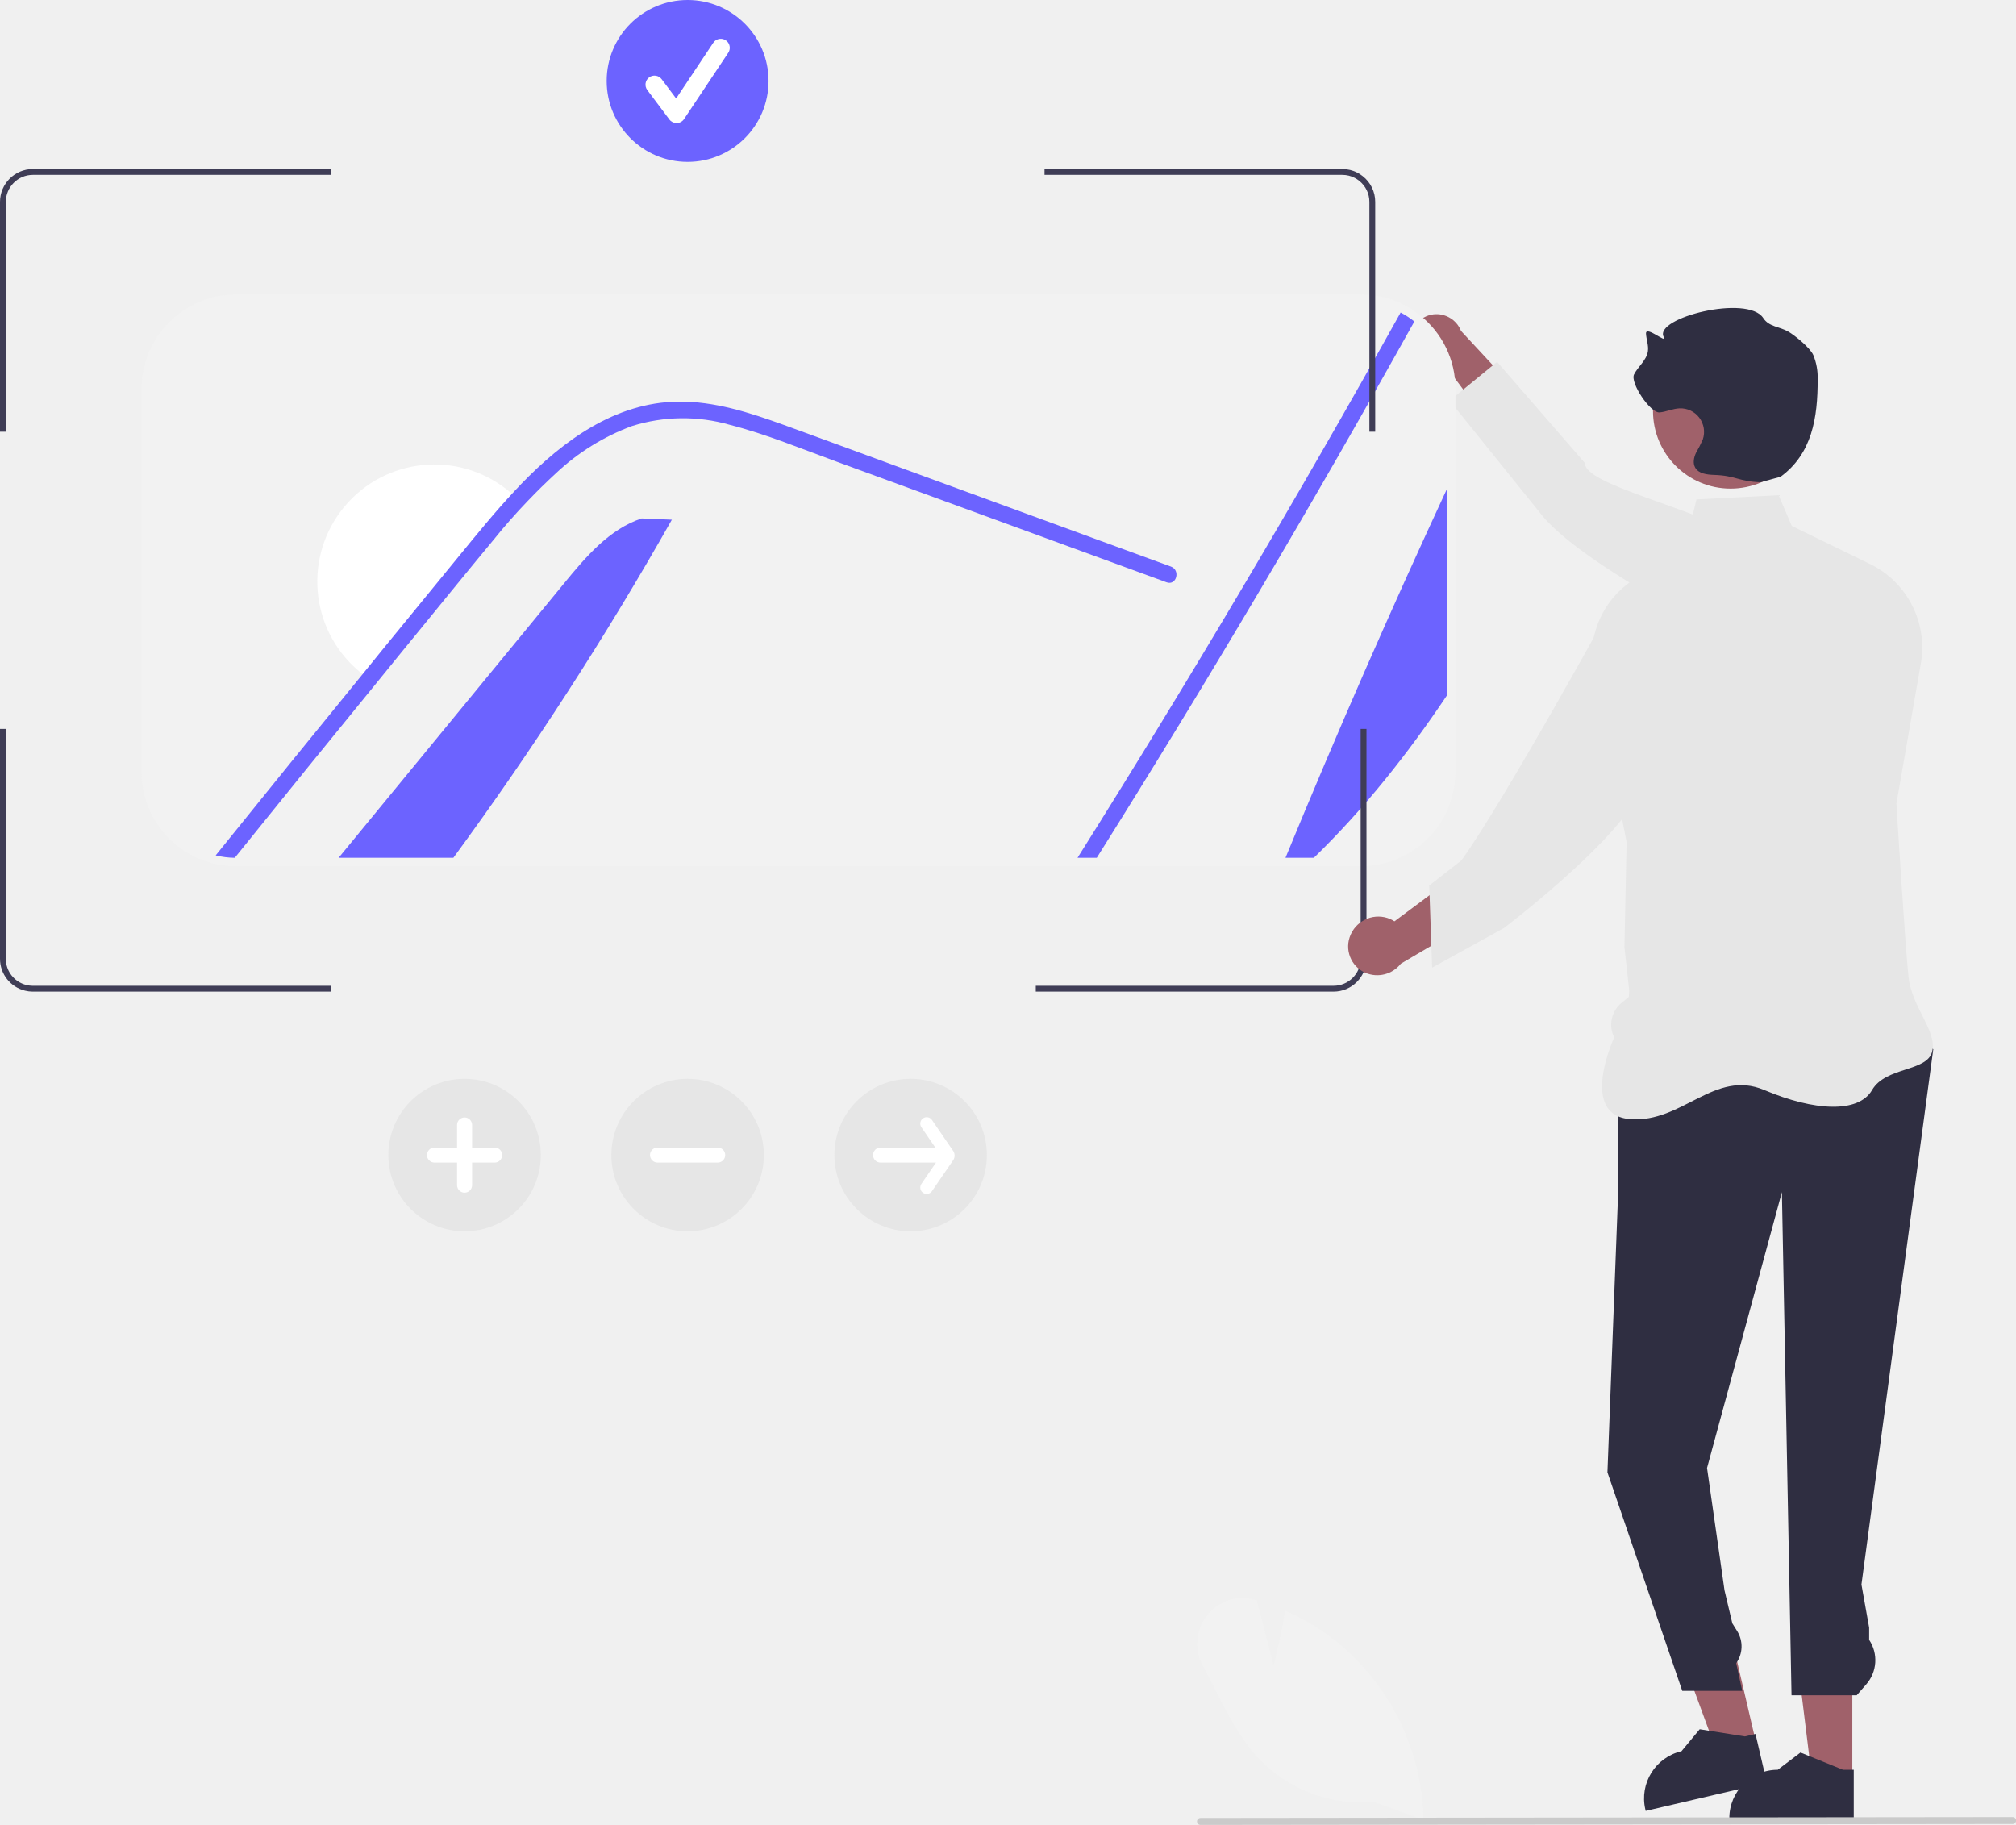
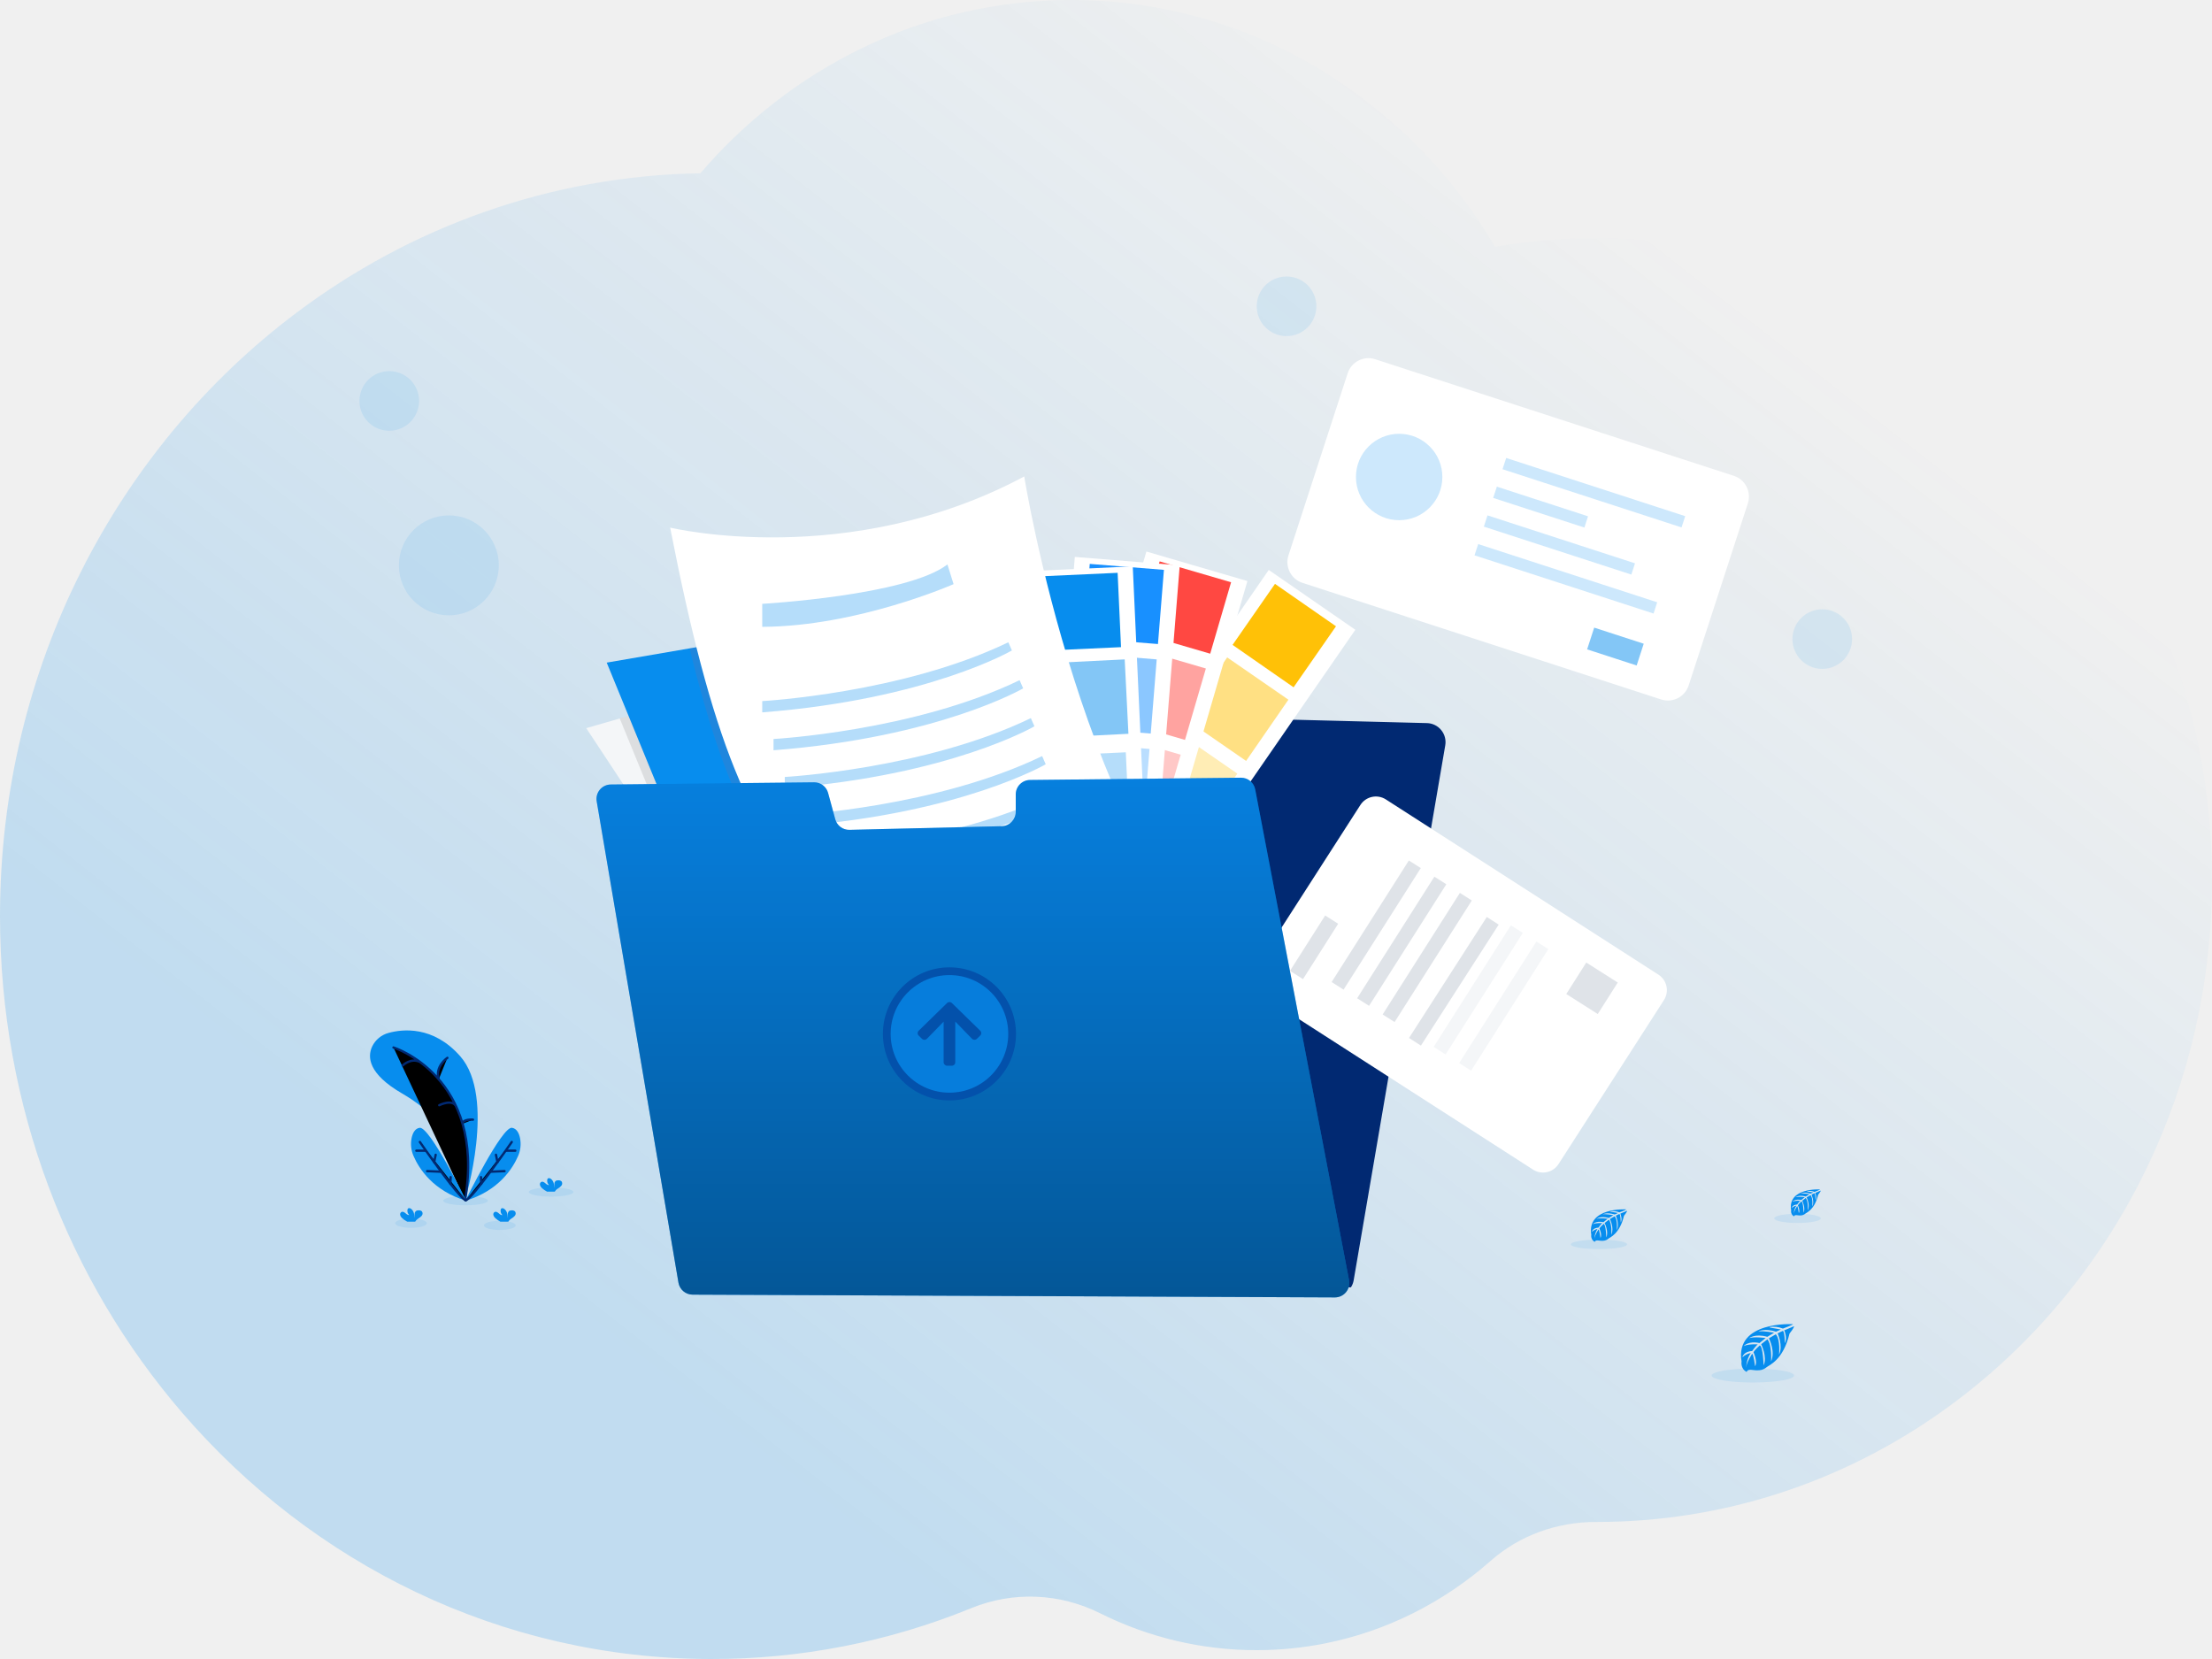
- <svg xmlns="http://www.w3.org/2000/svg" data-name="Layer 1" width="691.927" height="626.302" viewBox="0 0 691.927 626.302">
-   <path d="M738.499,254.675a9.097,9.097,0,0,0,10.058,7.735,8.728,8.728,0,0,0,1.41-.307l18.96,25.45,16.299-5.077-29.742-32.055a9.072,9.072,0,0,0-9.502-5.69,8.682,8.682,0,0,0-7.516,9.709Q738.481,254.557,738.499,254.675Z" transform="translate(-254.0365 -136.8489)" fill="#a0616a" />
-   <path d="M872.383,368.342s-70.797-33.041-88.706-54.145l-32.091-39.845,16.275-13.314,30.164,34.744c-.275,7.3,35.378,14.785,54.544,25.426Z" transform="translate(-254.0365 -136.8489)" fill="#e6e6e6" />
-   <polygon points="635.752 610.051 621.866 610.05 615.26 556.486 635.755 556.487 635.752 610.051" fill="#a0616a" />
-   <path d="M890.278,761.386l-42.703-.002v-.54a16.622,16.622,0,0,1,16.621-16.621h.001l7.8-5.918,14.554,5.919,3.728 0Z" transform="translate(-254.0365 -136.8489)" fill="#2f2e41" />
-   <polygon points="602.646 597.799 589.123 600.953 570.519 550.292 590.478 545.636 602.646 597.799" fill="#a0616a" />
-   <path d="M860.451,748.644l-41.587,9.702-.123-.526a16.622,16.622,0,0,1,12.41-19.963l.001-0,6.252-7.535L852.922,732.778l3.63-.847Z" transform="translate(-254.0365 -136.8489)" fill="#2f2e41" />
-   <path d="M721.144,434.121H334.612a31.925,31.925,0,0,1-7.237-.917,32.309,32.309,0,0,1-24.761-31.512V270.311A32.45,32.45,0,0,1,335.043,237.911H721.144a32.009,32.009,0,0,1,14.944,3.658,31.058,31.058,0,0,1,5.182,3.381,32.071,32.071,0,0,1,12.303,25.36v131.382A32.465,32.465,0,0,1,721.144,434.121Z" transform="translate(-254.0365 -136.8489)" fill="#f2f2f2" />
-   <path d="M695.235,431.249q26.325-63.982,55.465-126.699v70.89c-13.471,20.106-28.408,38.978-45.728,55.81Z" transform="translate(-254.0365 -136.8489)" fill="#6c63ff" />
-   <path d="M739.469,247.189q-52.09,93.452-109.006,184.06h-6.606Q681.721,339.219,734.759,244.115A28.233,28.233,0,0,1,739.469,247.189Z" transform="translate(-254.0365 -136.8489)" fill="#6c63ff" />
-   <path d="M484.635,315.206a1171.096,1171.096,0,0,1-74.997,116.043H370.258q38.691-47.135,77.439-94.27c7.411-9.048,15.453-18.527,26.569-22.203Z" transform="translate(-254.0365 -136.8489)" fill="#6c63ff" />
-   <path d="M432.301,308.772c-4.108,4.28-8.043,8.732-11.748,13.356-8.158,9.823-16.2,19.733-24.271,29.614-5.027,6.147-10.053,12.294-15.022,18.44a36.683,36.683,0,0,1-4.481-3.389,40.192,40.192,0,0,1,51.358-61.813A37.046,37.046,0,0,1,432.301,308.772Z" transform="translate(-254.0365 -136.8489)" fill="#fff" />
-   <path d="M654.419,336.691,578.934,309.088,541.45,295.387c-12.207-4.452-24.386-9.536-36.996-12.753a58.324,58.324,0,0,0-33.492.431,77.001,77.001,0,0,0-26.11,16.2q-4.998,4.61-9.68,9.507c-4.108,4.28-8.043,8.732-11.748,13.356-8.158,9.823-16.2,19.733-24.271,29.614-5.027,6.147-10.053,12.294-15.022,18.44Q359.228,400.644,334.612,431.249a28.786,28.786,0,0,1-6.549-.833q25.679-31.883,51.587-63.622c1.982-2.47,4.021-4.969,6.032-7.439q12.624-15.467,25.277-30.906c6.52-7.956,12.983-15.97,20.049-23.467.632-.689,1.264-1.35,1.924-2.039,14.333-14.821,32.228-27.919,53.655-28.264,12.61-.201,24.788,3.792,36.508,8.014,12.61,4.567,25.191,9.22,37.8,13.845l76.002,27.804,19.015,6.951C659.273,332.498,657.837,337.955,654.419,336.691Z" transform="translate(-254.0365 -136.8489)" fill="#6c63ff" />
-   <path d="M256.036,285.016V206.141a9.296,9.296,0,0,1,9.29-9.28h102.21v-2h-102.21a11.298,11.298,0,0,0-11.29,11.28v78.875Z" transform="translate(-254.0365 -136.8489)" fill="#3f3d56" />
-   <path d="M263.131,474.91a9.257,9.257,0,0,1-7.095-9.028v-78.865h-2v78.865a11.248,11.248,0,0,0,8.621,10.971,11.115,11.115,0,0,0,2.52.319H367.536v-2H265.189A9.133,9.133,0,0,1,263.131,474.91Z" transform="translate(-254.0365 -136.8489)" fill="#3f3d56" />
-   <path d="M721.036,387.016v78.865a9.301,9.301,0,0,1-9.29,9.29h-102.21v2h102.21a11.303,11.303,0,0,0,11.29-11.29v-78.865Z" transform="translate(-254.0365 -136.8489)" fill="#3f3d56" />
-   <path d="M719.028,197.91a8.86,8.86,0,0,1,1.481.968,9.185,9.185,0,0,1,3.528,7.264v78.875h2V206.141a11.165,11.165,0,0,0-4.283-8.829,10.813,10.813,0,0,0-1.804-1.177,11.144,11.144,0,0,0-5.203-1.273h-102.21v2h102.21A9.169,9.169,0,0,1,719.028,197.91Z" transform="translate(-254.0365 -136.8489)" fill="#3f3d56" />
-   <path d="M901.822,486.821l-86.402,4.331-6,29v25.831l-3.682,96.177,25.682,74.992h20.591l-2.091-9.5v0a9.913,9.913,0,0,0,.341-11.023l-1.652-2.641-2.689-11.336-6-42,25.697-94.669,3.303,172.669h22.369l3.281-3.747a12.569,12.569,0,0,0,.992-15.267l0,0v-4.187l-2.642-14.799,24.653-183.709Z" transform="translate(-254.0365 -136.8489)" fill="#2f2e41" />
-   <path d="M864.489,306.795l-28.185,1.443-3.202,13.358-20.468,15.664a31.248,31.248,0,0,0-11.67,30.842L812.31,425.819l-.738,36.124,1.637,14.793-.124,2.239-2.506,2.051a9.701,9.701,0,0,0-2.527,11.856l0,0s-12.351,26.703,5.52,28.061,28.925-17.224,46-10,32.319,8.071,37,0,18.922-6.19,20.635-13.241-6.958-15.032-8.123-25.541-4.165-59.509-4.165-59.509l8.39-48.107a31.868,31.868,0,0,0-17.444-34.127l-26.861-13.077Z" transform="translate(-254.0365 -136.8489)" fill="#e6e6e6" />
-   <path d="M717.704,457.416a10.35,10.35,0,0,1,13.485-5.155,9.929,9.929,0,0,1,1.437.794l28.961-21.566L777.7,442.335l-42.867,25.253a10.322,10.322,0,0,1-12.212,3.107,9.878,9.878,0,0,1-5.03-13.032Q717.646,457.538,717.704,457.416Z" transform="translate(-254.0365 -136.8489)" fill="#a0616a" />
-   <path d="M807.689,343.683s-37.542,68.359-52.08,88.465l-11.036,8.62,1,28.175L770.234,455.334s49.765-37.696,48.339-53.391S807.689,343.683,807.689,343.683Z" transform="translate(-254.0365 -136.8489)" fill="#e6e6e6" />
-   <circle cx="593.969" cy="141.057" r="26.632" fill="#a0616a" />
-   <path d="M858.296,302.355c-7.642-.251-8.337-2.269-15.979-2.52-2.433-.08-5.305-.413-6.481-2.545-.838-1.518-.452-3.43.285-4.999a45.656,45.656,0,0,0,2.354-4.631,8.089,8.089,0,0,0-8.015-10.664c-2.326.101-4.51,1.194-6.829,1.394-3.181.274-10.214-10.228-8.75-13.064,1.425-2.761,4.294-4.845,4.745-7.919.295-2.011-.535-4.009-.649-6.038-.168-3.009,7.459,3.776,6.062,1.105-3.427-6.551,28.863-14.671,34.179-6.466,1.987,3.067,5.528,2.857,8.683,4.699,2.068,1.207,7.291,5.371,8.479,7.967a20.208,20.208,0,0,1,1.512,8.361c.048,13.314-1.981,25.561-12.72,33.431" transform="translate(-254.0365 -136.8489)" fill="#2f2e41" />
-   <path d="M725.525,755.253A48.675,48.675,0,0,1,686.266,740.608c-6.591-6.949-11.113-15.892-15.487-24.542-1.273-2.517-2.589-5.12-3.928-7.614a15.534,15.534,0,0,1,1.612-17.332,15.272,15.272,0,0,1,16.303-5.209l.638.184,5.744,22.414c.857-3.343,2.696-10.876,3.858-18.256l.098-.618.572.255a78.132,78.132,0,0,1,16.786,10.115A80.529,80.529,0,0,1,742.574,760.649l.015.697Z" transform="translate(-254.0365 -136.8489)" fill="#f2f2f2" />
-   <path d="M944.773,762.844l-278.75.307a1.191,1.191,0,0,1,0-2.381l278.75-.307a1.191,1.191,0,1,1,0,2.381Z" transform="translate(-254.0365 -136.8489)" fill="#cacaca" />
-   <path d="M413.489,559.43a26.164,26.164,0,1,1,26.164-26.164A26.164,26.164,0,0,1,413.489,559.43Z" transform="translate(-254.0365 -136.8489)" fill="#e6e6e6" />
-   <path d="M423.813,530.685H416.07v-7.743a2.581,2.581,0,0,0-5.162,0V530.685h-7.743a2.581,2.581,0,0,0,0,5.162h7.743v7.743a2.581,2.581,0,0,0,5.162,0v-7.743h7.743a2.581,2.581,0,1,0,0-5.162Z" transform="translate(-254.0365 -136.8489)" fill="#fff" />
-   <path d="M490.036,559.43a26.164,26.164,0,1,1,26.164-26.164A26.164,26.164,0,0,1,490.036,559.43Z" transform="translate(-254.0365 -136.8489)" fill="#e6e6e6" />
-   <path d="M500.36,530.685H479.713a2.581,2.581,0,0,0,0,5.162H500.36a2.581,2.581,0,1,0,0-5.162Z" transform="translate(-254.0365 -136.8489)" fill="#fff" />
-   <path d="M566.584,559.43a26.164,26.164,0,1,1,26.164-26.164A26.164,26.164,0,0,1,566.584,559.43Z" transform="translate(-254.0365 -136.8489)" fill="#e6e6e6" />
-   <path d="M581.303,532.023l-7.417-10.826a2.2,2.2,0,0,0-3.629,2.487l4.797,7.002H556.26a2.581,2.581,0,1,0,0,5.162h19.029l-5.033,7.346a2.2,2.2,0,0,0,3.629,2.487l7.417-10.826a2.903,2.903,0,0,0,0-2.83Z" transform="translate(-254.0365 -136.8489)" fill="#fff" />
-   <circle cx="236" cy="27.78" r="27.78" fill="#6c63ff" />
-   <path d="M486.247,179.087a3.089,3.089,0,0,1-2.472-1.236l-7.579-10.105a3.09,3.09,0,1,1,4.944-3.708l4.958,6.611,12.735-19.102a3.09,3.09,0,1,1,5.142,3.428L488.818,177.711a3.091,3.091,0,0,1-2.485,1.375C486.304,179.087,486.275,179.087,486.247,179.087Z" transform="translate(-254.0365 -136.8489)" fill="#fff" />
+ <svg xmlns="http://www.w3.org/2000/svg" width="100%" height="100%" viewBox="0 0 480 360">
+   <defs>
+     <linearGradient id="BG" x1="19.496%" x2="77.479%" y1="71.822%" y2="16.69%">
+       <stop offset="0%" stop-color="#078DEE" />
+       <stop offset="100%" stop-color="#078DEE" stop-opacity="0" />
+     </linearGradient>
+   </defs>
+   <path fill="url(#BG)" fill-rule="nonzero" d="M0 198.78c0 41.458 14.945 79.236 39.539 107.786 28.214 32.765 69.128 53.365 114.734 53.434a148.44 148.44 0 0056.495-11.036c9.051-3.699 19.182-3.274 27.948 1.107a75.779 75.779 0 0033.957 8.01c5.023 0 9.942-.494 14.7-1.433 13.58-2.67 25.94-8.99 36.09-17.94 6.378-5.627 14.547-8.456 22.897-8.446h.142c27.589 0 53.215-8.732 74.492-23.696 19.021-13.36 34.554-31.696 44.904-53.224C474.92 234.58 480 213.388 480 190.958c0-76.93-59.774-139.305-133.498-139.305-7.516 0-14.88.663-22.063 1.899C305.418 21.42 271.355 0 232.499 0a103.651 103.651 0 00-45.88 10.661c-13.24 6.487-25.011 15.705-34.64 26.939-32.698.544-62.931 11.69-87.676 30.291C25.351 97.155 0 144.882 0 198.781z" opacity="0.2" />
+   <defs>
+     <linearGradient id="linearGradient-2" x1="30.113%" x2="30.113%" y1="0%" y2="100%">
+       <stop offset="0%" stop-opacity="0" />
+       <stop offset="100%" />
+     </linearGradient>
+   </defs>
+   <path fill="#FF4842" fill-rule="nonzero" d="M293.006 206.192c-2.248 2.672-4.676 2.628-6.123 2.251l.054-1.384s5.979-2.733 5.827-2.159c-.057.215.057.733.242 1.292zM309.393 209.217c-3.818 2.206-6.058-.38-6.578-1.112.32-.84.801-2.204.703-2.592-.144-.577 5.827 2.155 5.827 2.155l.048 1.549zM305.303 187.204s3.632-2.093 4.425-1.151c.792.942-4.425 1.151-4.425 1.151zM307.497 188.355s-.598.299.721.681c1.318.383-.721-.681-.721-.681zM285.532 182.599c-.123.036 3.022 2.123 5.862.395-.012 0-5.154-.61-5.862-.395zM291.239 186.591s-.861 1.692-2.625 1.943c-1.764.251 2.625-1.943 2.625-1.943zM302.785 190.262s4.138 6.578 3.346 8.129c-.793 1.552-3.346-8.129-3.346-8.129zM294.62 216.416c0 .368 0 .712-.036.996-.107 1.33-3.381.828-3.381.828-2.99.416-4.066-1.019-4.422-2.392a5.444 5.444 0 01-.164-1.363 5.606 5.606 0 01.054-.819v-.272a1.998 1.998 0 011.859.379c1.331 1.08 3.095.252 3.095.252s1.294.107 1.793.538c.281.242.745-.341 1.098-.897.021.359.054 1.007.074 1.701.024.356.03.714.03 1.049z" opacity="0.05" />
+   <path fill="#FF4842" fill-rule="nonzero" d="M289.37 216.339s-.897.879-2.589-.479a5.444 5.444 0 01-.164-1.363c.864.658 2.466 1.842 2.753 1.842zM294.62 216.416a.67.67 0 01-.519.132.672.672 0 01-.452-.287c.348-.266.669-.566.956-.897.009.359.015.717.015 1.052zM301.637 217.032c0 .371 0 .715.033.996.108 1.333 3.382.828 3.382.828 2.989.419 4.066-1.017 4.421-2.392a5.728 5.728 0 00.111-2.182v-.272a2.024 2.024 0 00-1.862.379c-1.331 1.08-3.092.251-3.092.251s-1.294.111-1.794.542c-.281.242-.744-.341-1.094-.897a61.426 61.426 0 00-.078 1.701c-.024.35-.03.708-.027 1.046z" opacity="0.05" />
+   <path fill="#FF4842" fill-rule="nonzero" d="M306.887 216.949s.897.879 2.587-.479c.112-.444.169-.901.167-1.36-.867.655-2.47 1.839-2.754 1.839zM301.637 217.032a.67.67 0 00.969-.155 6.35 6.35 0 01-.957-.897c-.009.356-.014.714-.012 1.052zM319.614 106.269c.063-.138.123-.275.18-.41.057-.134.077-.209.11-.317-.11.237-.206.48-.29.727z" opacity="0.05" />
+   <path fill="#012972" fill-rule="nonzero" d="M157.592 279.461a4.114 4.114 0 01-.917-3.131l13.196-107.979 1.094-8.97a4.142 4.142 0 014.078-3.635l38.654-.257a4.135 4.135 0 004.108-4.249l-.015-.409a4.14 4.14 0 014.135-4.279h40.619a4.134 4.134 0 014.098 4.682 4.137 4.137 0 003.995 4.682l39.01.996a4.13 4.13 0 013.97 4.831l-19.502 113.909-.368 2.152a4.042 4.042 0 01-.598 1.543l-135.557.114z" />
+   <path fill="#FFF" fill-rule="nonzero" d="M251.257 123.297L274.098 123.297 274.098 200.823 251.257 200.823z" transform="rotate(34.64 262.678 162.06)" />
+   <path fill="#FFC107" fill-rule="nonzero" d="M270.625 129.858L286.75 129.858 286.75 145.983 270.625 145.983z" transform="rotate(34.804 278.687 137.92)" />
+   <path fill="#FFC107" fill-rule="nonzero" d="M260.276 145.813L276.423 145.813 276.423 161.961 260.276 161.961z" opacity="0.5" transform="rotate(34.64 268.35 153.887)" />
+   <path fill="#FFC107" fill-rule="nonzero" d="M249.192 161.852L265.339 161.852 265.339 178 249.192 178z" opacity="0.3" transform="rotate(34.64 257.265 169.926)" />
+   <path fill="#FFF" fill-rule="nonzero" d="M237.473 121.334L260.314 121.334 260.314 198.568 237.473 198.568z" transform="rotate(16.29 248.893 159.951)" />
+   <path fill="#FF4842" fill-rule="nonzero" d="M249.053 123.762L265.201 123.762 265.201 139.909 249.053 139.909z" transform="rotate(16.29 257.127 131.835)" />
+   <path fill="#FF4842" fill-rule="nonzero" d="M243.584 142.474L259.732 142.474 259.732 158.621 243.584 158.621z" opacity="0.5" transform="rotate(16.29 251.658 150.547)" />
+   <path fill="#FF4842" fill-rule="nonzero" d="M238.116 161.183L254.264 161.183 254.264 177.33 238.116 177.33z" opacity="0.3" transform="rotate(16.29 246.19 169.256)" />
+   <path fill="#FFF" fill-rule="nonzero" d="M230.099 121.642L252.941 121.642 252.941 198.875 230.099 198.875z" transform="rotate(4.6 241.52 160.258)" />
+   <path fill="#1890FF" fill-rule="nonzero" d="M235.8 122.985L251.948 122.985 251.948 139.133 235.8 139.133z" transform="rotate(4.6 243.874 131.06)" />
+   <path fill="#1890FF" fill-rule="nonzero" d="M234.234 142.413L250.382 142.413 250.382 158.561 234.234 158.561z" opacity="0.5" transform="rotate(4.6 242.308 150.487)" />
+   <path fill="#1890FF" fill-rule="nonzero" d="M232.672 161.846L248.82 161.846 248.82 177.994 232.672 177.994z" opacity="0.3" transform="rotate(4.6 240.746 169.92)" />
+   <path fill="#FFF" fill-rule="nonzero" d="M224.737 123.385L247.578 123.385 247.578 200.618 224.737 200.618z" transform="rotate(-2.61 236.157 162.002)" />
+   <path fill="#078DEE" fill-rule="nonzero" d="M226.751 124.66L242.899 124.66 242.899 140.807 226.751 140.807z" transform="rotate(-2.61 234.825 132.734)" />
+   <path fill="#078DEE" fill-rule="nonzero" d="M228.306 143.479L244.473 143.479 244.473 159.647 228.306 159.647z" opacity="0.5" transform="rotate(-2.862 236.39 151.563)" />
+   <path fill="#078DEE" fill-rule="nonzero" d="M228.525 163.609L244.673 163.609 244.673 179.756 228.525 179.756z" opacity="0.3" transform="rotate(-2.61 236.599 171.683)" />
+   <path fill="#F4F6F8" fill-rule="nonzero" d="M232.679 225.726l-20.294 7.851-29.661 11.466c-1.121-2.093-2.771-4.921-4.813-8.297-7.026-11.642-18.65-29.75-29.001-45.665-11.66-17.938-21.696-33.075-21.696-33.075l7.265-2.093 59.346-17.23 38.854 87.043z" />
+   <path fill="#000" fill-rule="nonzero" d="M232.679 225.726l-20.294 7.851a152.535 152.535 0 01-34.484 3.169c-7.026-11.642-18.65-29.75-29-45.665l-14.42-35.18 59.343-17.218 38.855 87.043z" opacity="0.1" />
+   <path fill="#078DEE" fill-rule="nonzero" d="M247.777 220.841s-31.526 18.65-78.596 14.432l-37.525-91.486 17.984-3.091 62.168-10.677 35.279 89.043.69 1.779z" />
+   <path fill="#FF4842" fill-rule="nonzero" d="M247.075 219.074c-7.424.365-16.013.329-24.654-.702-9.351-1.101-18.757-3.367-26.82-7.523-6.742-3.471-12.506-7.247-17.532-11.776-13.074-11.759-21.164-28.579-28.429-58.365l62.168-10.677 35.267 89.043z" opacity="0.1" />
+   <path fill="#FFF" fill-rule="nonzero" d="M270.203 213.959s-23.239 4.55-46.894 1.749c-9.351-1.1-18.757-3.367-26.82-7.522-6.742-3.471-12.503-7.247-17.532-11.777-16.181-14.557-24.725-36.866-33.536-81.918 0 0 38.633 9.325 76.836-11.101-.012.015 12.865 80.373 47.946 110.569z" />
+   <path fill="#078DEE" fill-rule="nonzero" d="M165.405 131.03s31.416-1.776 40.187-8.548l1.331 4.276s-20.758 9.157-41.518 9.268v-4.996zM165.405 152.137s30.417-1.665 53.399-12.766l.777 1.776s-18.237 10.647-54.176 13.433v-2.443zM167.853 160.362s30.418-1.665 53.397-12.766l.777 1.776s-18.237 10.643-54.174 13.433v-2.443zM170.299 168.599s30.417-1.666 53.399-12.766l.774 1.775s-18.237 10.647-54.173 13.433v-2.442zM172.748 176.835s30.417-1.665 53.396-12.766l.777 1.776s-18.237 10.647-54.173 13.433v-2.443zM175.193 185.075s30.417-1.665 53.399-12.766l.774 1.776s-18.237 10.643-54.173 13.433v-2.443z" opacity="0.3" />
+   <path fill="#078DEE" fill-rule="nonzero" d="M389.069 287.344s-12.641-.762-11.152 8.097c0 0-.299 1.563 1.124 2.275 0 0 .021-.658 1.295-.434.454.077.916.099 1.375.066a2.832 2.832 0 001.677-.694c.468-.409 3.555-1.468 4.936-7.274 0 0 1.023-1.267.981-1.593l-2.132.897s.73 1.54.156 2.816c0 0-.069-2.759-.479-2.691-.083 0-1.109.533-1.109.533s1.253 2.69.299 4.628c0 0 .359-3.304-.699-4.434l-1.495.876s1.465 2.768.472 5.029c0 0 .254-3.465-.789-4.817l-1.361 1.062s1.379 2.729.539 4.604c0 0-.111-4.036-.835-4.341 0 0-1.195 1.049-1.369 1.494 0 0 .942 1.98.356 3.026 0 0-.359-2.691-.652-2.691 0 0-1.196 1.794-1.309 2.99 0 0 .051-1.818 1.022-3.172a3.593 3.593 0 00-1.818.942s.186-1.262 2.111-1.37c0 0 .981-1.351 1.241-1.435 0 0-1.914-.158-3.074.356 0 0 1.023-1.196 3.427-.649l1.342-1.094s-2.52-.347-3.588.036c0 0 1.229-1.052 3.95-.299l1.462-.873s-2.147-.463-3.426-.299c0 0 1.348-.729 3.856.06l1.044-.47s-1.573-.299-2.033-.358c-.461-.06-.488-.174-.488-.174a5.426 5.426 0 012.957.329s2.222-.813 2.186-.954z" />
+   <ellipse cx="380.363" cy="298.487" fill="#078DEE" fill-rule="nonzero" opacity="0.1" rx="8.945" ry="1.513" />
+   <path fill="#078DEE" fill-rule="nonzero" d="M394.956 258.102s-7.125-.43-6.279 4.565a1.218 1.218 0 00.631 1.283s.015-.371.733-.245c.255.042.515.054.774.036.349-.023.681-.159.945-.389.264-.23 2.003-.828 2.783-4.102 0 0 .577-.714.553-.897l-1.196.511s.41.87.087 1.591c0 0-.039-1.558-.269-1.522-.048 0-.625.299-.625.299s.706 1.495.173 2.61c0 0 .204-1.862-.394-2.502l-.846.496s.825 1.561.266 2.834c0 0 .143-1.955-.446-2.714l-.765.598s.774 1.539.299 2.595c0 0-.063-2.275-.469-2.446a4.75 4.75 0 00-.775.834s.532 1.118.204 1.707c0 0-.204-1.515-.368-1.521 0 0-.67 1.001-.739 1.689a3.671 3.671 0 01.577-1.794 2.007 2.007 0 00-1.025.532s.104-.711 1.196-.771c0 0 .553-.763.699-.81 0 0-1.079-.09-1.734.2 0 0 .577-.67 1.932-.365l.759-.619s-1.423-.194-2.024.021c0 0 .694-.598 2.227-.161l.826-.494a7.445 7.445 0 00-1.935-.164s.763-.413 2.174.033l.598-.263s-.897-.177-1.148-.203c-.252-.027-.275-.099-.275-.099a3.078 3.078 0 011.668.185s1.232-.46 1.208-.538z" />
+   <ellipse cx="390.052" cy="264.383" fill="#078DEE" fill-rule="nonzero" opacity="0.1" rx="5.044" ry="1" />
+   <path fill="#078DEE" fill-rule="nonzero" d="M352.896 262.437s-8.604-.52-7.588 5.51a1.47 1.47 0 00.763 1.549s0-.449.897-.299c.309.052.623.067.935.045a1.923 1.923 0 001.142-.473c.318-.279 2.419-.998 3.361-4.951 0 0 .697-.861.667-1.085l-1.468.622s.496 1.046.104 1.916c0 0-.048-1.877-.326-1.835-.056 0-.753.364-.753.364s.852 1.824.209 3.152c0 0 .245-2.249-.475-3.02l-1.023.598s.996 1.886.32 3.423c0 0 .174-2.359-.535-3.289l-.927.724s.939 1.857.365 3.133c0 0-.072-2.747-.565-2.954 0 0-.81.715-.933 1.008 0 0 .64 1.348.242 2.06 0 0-.245-1.83-.445-1.839 0 0-.804 1.214-.897 2.042.04-.768.28-1.512.697-2.159a2.427 2.427 0 00-1.235.643s.125-.858 1.435-.933c0 0 .667-.92.846-.974 0 0-1.303-.111-2.093.239 0 0 .694-.807 2.329-.44l.915-.747s-1.713-.233-2.442.024c0 0 .837-.715 2.69-.191l.996-.598s-1.462-.314-2.335-.201c0 0 .921-.496 2.625.042l.711-.32s-1.07-.209-1.384-.242c-.314-.033-.329-.119-.329-.119a3.69 3.69 0 012.012.221s1.519-.553 1.492-.646z" />
+   <ellipse cx="346.97" cy="270.022" fill="#078DEE" fill-rule="nonzero" opacity="0.1" rx="6.09" ry="1.028" />
+   <rect width="51.026" height="91.312" x="303.926" y="69.211" fill="#FFF" fill-rule="nonzero" rx="4.737" transform="rotate(-71.99 329.44 114.867)" />
+   <circle cx="303.613" cy="103.507" r="9.376" fill="#078DEE" fill-rule="nonzero" opacity="0.2" />
+   <path fill="#078DEE" fill-rule="nonzero" d="M344.582 86.488L347.151 86.488 347.151 127.337 344.582 127.337z" opacity="0.2" transform="rotate(-71.99 345.867 106.913)" />
+   <path fill="#078DEE" fill-rule="nonzero" d="M333.028 99.637L335.597 99.637 335.597 120.446 333.028 120.446z" opacity="0.2" transform="rotate(-71.99 334.312 110.042)" />
+   <path fill="#078DEE" fill-rule="nonzero" d="M337.109 101.431L339.677 101.431 339.677 135.086 337.109 135.086z" opacity="0.2" transform="rotate(-71.99 338.393 118.259)" />
+   <path fill="#078DEE" fill-rule="nonzero" d="M338.505 105.174L341.074 105.174 341.074 146.023 338.505 146.023z" opacity="0.2" transform="rotate(-71.99 339.79 125.599)" />
+   <path fill="#078DEE" fill-rule="nonzero" d="M348.061 134.648L353.027 134.648 353.027 145.952 348.061 145.952z" opacity="0.5" transform="rotate(-71.99 350.544 140.3)" />
+   <rect width="50.3" height="78.305" x="291.549" y="174.486" fill="#FFF" fill-rule="nonzero" rx="4" transform="rotate(-57.265 316.7 213.638)" />
+   <path fill="#DFE3E8" fill-rule="nonzero" d="M278.038 203.889L292.27 203.889 292.27 207.237 278.038 207.237z" transform="rotate(-57.57 285.154 205.563)" />
+   <path fill="#DFE3E8" fill-rule="nonzero" d="M283.008 199.202L314.263 199.202 314.263 202.272 283.008 202.272z" transform="rotate(-57.57 298.635 200.737)" />
+   <path fill="#DFE3E8" fill-rule="nonzero" d="M288.544 202.716L319.799 202.716 319.799 205.786 288.544 205.786z" transform="rotate(-57.57 304.171 204.251)" />
+   <path fill="#DFE3E8" fill-rule="nonzero" d="M294.079 206.236L325.334 206.236 325.334 209.306 294.079 209.306z" transform="rotate(-57.57 309.706 207.771)" />
+   <path fill="#DFE3E8" fill-rule="nonzero" d="M299.88 211.407L331.091 211.407 331.091 214.473 299.88 214.473z" transform="rotate(-57.265 315.485 212.94)" />
+   <path fill="#F4F6F8" fill-rule="nonzero" d="M305.15 213.269L336.405 213.269 336.405 216.339 305.15 216.339z" transform="rotate(-57.57 320.777 214.804)" />
+   <path fill="#F4F6F8" fill-rule="nonzero" d="M310.686 216.783L341.941 216.783 341.941 219.853 310.686 219.853z" transform="rotate(-57.57 326.313 218.318)" />
+   <path fill="#DFE3E8" fill-rule="nonzero" d="M341.418 210.407L349.511 210.407 349.511 218.5 341.418 218.5z" transform="rotate(-57.57 345.465 214.454)" />
+   <path fill="#078DEE" fill-rule="nonzero" d="M269.277 168.76l-45.767.493a3.127 3.127 0 00-3.094 3.125v3.782a3.127 3.127 0 01-3.05 3.124l-33.024.792a3.124 3.124 0 01-3.095-2.308l-1.551-5.701a3.124 3.124 0 00-3.053-2.308l-44.113.475a3.125 3.125 0 00-3.05 3.648l17.747 104.449a3.129 3.129 0 003.071 2.604l139.363.598a3.129 3.129 0 003.082-3.714l-20.366-106.521a3.125 3.125 0 00-3.1-2.538z" />
+   <path fill="#0351AB" fill-rule="nonzero" d="M269.277 168.76l-45.767.493a3.127 3.127 0 00-3.094 3.125v3.782a3.127 3.127 0 01-3.05 3.124l-33.024.792a3.124 3.124 0 01-3.095-2.308l-1.551-5.701a3.124 3.124 0 00-3.053-2.308l-44.113.475a3.125 3.125 0 00-3.05 3.648l17.747 104.449a3.129 3.129 0 003.071 2.604l139.363.598a3.129 3.129 0 003.082-3.714l-20.366-106.521a3.125 3.125 0 00-3.1-2.538z" opacity="0.243" />
+   <path fill="url(#linearGradient-2)" fill-rule="nonzero" d="M269.277 168.76l-45.767.493a3.127 3.127 0 00-3.094 3.125v3.782a3.127 3.127 0 01-3.05 3.124l-33.024.792a3.124 3.124 0 01-3.095-2.308l-1.551-5.701a3.124 3.124 0 00-3.053-2.308l-44.113.475a3.125 3.125 0 00-3.05 3.648l17.747 104.449a3.129 3.129 0 003.071 2.604l139.363.598a3.129 3.129 0 003.082-3.714l-20.366-106.521a3.125 3.125 0 00-3.1-2.538z" opacity="0.32" />
+   <ellipse cx="119.593" cy="258.664" fill="#078DEE" fill-rule="nonzero" opacity="0.1" rx="4.846" ry="1" />
+   <ellipse cx="101.03" cy="260.545" fill="#078DEE" fill-rule="nonzero" opacity="0.1" rx="4.846" ry="1" />
+   <ellipse cx="108.459" cy="265.905" fill="#078DEE" fill-rule="nonzero" opacity="0.1" rx="3.444" ry="1" />
+   <ellipse cx="89.193" cy="265.433" fill="#078DEE" fill-rule="nonzero" opacity="0.1" rx="3.444" ry="1" />
+   <path fill="#078DEE" fill-rule="nonzero" d="M100.925 260.398s6.796-22.279-1.064-31.204c-5.881-6.676-12.557-5.877-15.547-5.052a5.528 5.528 0 00-3.564 2.963c-1.046 2.254-.858 5.913 6.521 10.186 12.35 7.151 13.119 16.96 13.119 16.96l.535 6.147z" />
+   <path stroke="#012972" stroke-linecap="round" stroke-width="0.5" d="M85.382 227.302s20.031 6.278 15.546 33.096M97.083 229.547s-2.76 1.86-1.88 4.655M87.39 231.203s1.687-1.716 3.741-.768M95.31 239.832s2.963-1.495 3.728.379M102.638 242.962s-2.224-.176-2.263.897" />
+   <path fill="#078DEE" fill-rule="nonzero" d="M101.2 260.575s-7.961-16.193-10.147-15.846c-1.037.17-1.516 1.196-1.734 2.218a6.516 6.516 0 00.434 3.941c1.13 2.601 4.165 7.519 11.447 9.687z" />
+   <path stroke="#012972" stroke-linecap="round" stroke-width="0.5" d="M91.113 247.808s8.353 12.115 9.968 12.647" />
+   <path stroke="#012972" stroke-linecap="round" stroke-width="0.5" d="M90.344 249.701L92.293 249.701" />
+   <path stroke="#012972" stroke-linecap="round" stroke-width="0.5" d="M92.68 254.132L95.738 254.263" />
+   <path stroke="#012972" stroke-linecap="round" stroke-width="0.5" d="M94.542 250.586L94.21 252.179" />
+   <path stroke="#012972" stroke-linecap="round" stroke-width="0.5" d="M97.792 255.432L97.732 256.879" />
+   <path fill="#078DEE" fill-rule="nonzero" d="M100.964 260.575s7.959-16.193 10.144-15.846c1.041.17 1.519 1.196 1.734 2.218a6.514 6.514 0 01-.433 3.941c-1.13 2.601-4.168 7.519-11.445 9.687z" />
+   <path stroke="#012972" stroke-linecap="round" stroke-width="0.5" d="M111.051 247.808s-8.371 12.115-9.97 12.647" />
+   <path stroke="#012972" stroke-linecap="round" stroke-width="0.5" d="M111.82 249.701L109.871 249.701" />
+   <path stroke="#012972" stroke-linecap="round" stroke-width="0.5" d="M109.485 254.132L106.426 254.263" />
+   <path stroke="#012972" stroke-linecap="round" stroke-width="0.5" d="M107.622 250.586L107.954 252.179" />
+   <path stroke="#012972" stroke-linecap="round" stroke-width="0.5" d="M104.372 255.432L104.432 256.879" />
+   <path fill="#078DEE" fill-rule="nonzero" d="M87.295 264.357a1.375 1.375 0 01-.452-.685.599.599 0 01.317-.697c.3-.11.598.09.837.299.24.21.512.431.81.38a1.237 1.237 0 01-.382-1.16.47.47 0 01.105-.236c.161-.174.454-.099.648.039.598.43.787 1.264.79 2.018.03-.277.03-.555 0-.831a.853.853 0 01.334-.727.938.938 0 01.476-.114.988.988 0 01.774.222.767.767 0 01-.03.947c-.229.257-.5.474-.801.64a1.805 1.805 0 00-.571.547.399.399 0 00-.042.096h-1.74a4.826 4.826 0 01-1.073-.738zM117.626 257.833a1.355 1.355 0 01-.452-.682.599.599 0 01.314-.696c.299-.111.598.089.837.299.239.209.509.436.817.391a1.236 1.236 0 01-.386-1.157.472.472 0 01.107-.236c.162-.173.455-.099.649.036.613.433.787 1.268.79 2.021a4.008 4.008 0 000-.834.852.852 0 01.299-.736.955.955 0 01.475-.11.998.998 0 01.774.218.768.768 0 01-.033.951 2.996 2.996 0 01-.798.64 1.767 1.767 0 00-.571.544.499.499 0 00-.042.098h-1.701a4.78 4.78 0 01-1.079-.747zM107.518 264.357a1.406 1.406 0 01-.455-.685.6.6 0 01.317-.697c.299-.11.598.09.837.299.239.21.505.437.816.395a1.247 1.247 0 01-.385-1.16.472.472 0 01.107-.236c.162-.174.455-.099.649.039.613.43.783 1.264.789 2.018.03-.277.03-.555 0-.832a.855.855 0 01.314-.735.93.93 0 01.476-.114.988.988 0 01.774.222.764.764 0 01-.033.947 3.028 3.028 0 01-.798.64 1.798 1.798 0 00-.571.547.411.411 0 00-.042.096h-1.734c-.385-.2-.742-.45-1.061-.744z" />
+   <circle cx="84.467" cy="87.003" r="6.467" fill="#078DEE" fill-rule="nonzero" opacity="0.1" />
+   <circle cx="395.425" cy="138.681" r="6.467" fill="#078DEE" fill-rule="nonzero" opacity="0.1" />
+   <circle cx="279.178" cy="66.467" r="6.467" fill="#078DEE" fill-rule="nonzero" opacity="0.1" />
+   <circle cx="97.4" cy="122.68" r="10.838" fill="#078DEE" fill-rule="nonzero" opacity="0.1" />
+   <path fill="#0351AB" fill-rule="nonzero" d="M206.029 209.911c-7.975 0-14.44 6.465-14.44 14.44s6.465 14.44 14.44 14.44 14.44-6.465 14.44-14.44-6.465-14.44-14.44-14.44z" />
+   <path fill="#078DEE" fill-rule="nonzero" d="M206.029 211.59c7.047 0 12.761 5.714 12.761 12.761 0 7.048-5.714 12.761-12.761 12.761-7.048 0-12.761-5.713-12.761-12.761.006-7.045 5.716-12.754 12.761-12.761" opacity="0.72" />
+   <path fill="#0351AB" fill-rule="nonzero" d="M200.058 225.406l-.699-.681a.721.721 0 010-1.065l6.127-5.984a.753.753 0 01.546-.231c.206 0 .404.083.545.231l6.127 5.978a.733.733 0 010 1.065l-.699.682a.768.768 0 01-1.091 0l-3.622-3.727v8.843a.725.725 0 01-.219.523.76.76 0 01-.534.217h-1.009a.75.75 0 01-.759-.74v-8.832l-3.622 3.726a.768.768 0 01-1.091-.005z" />
</svg>
